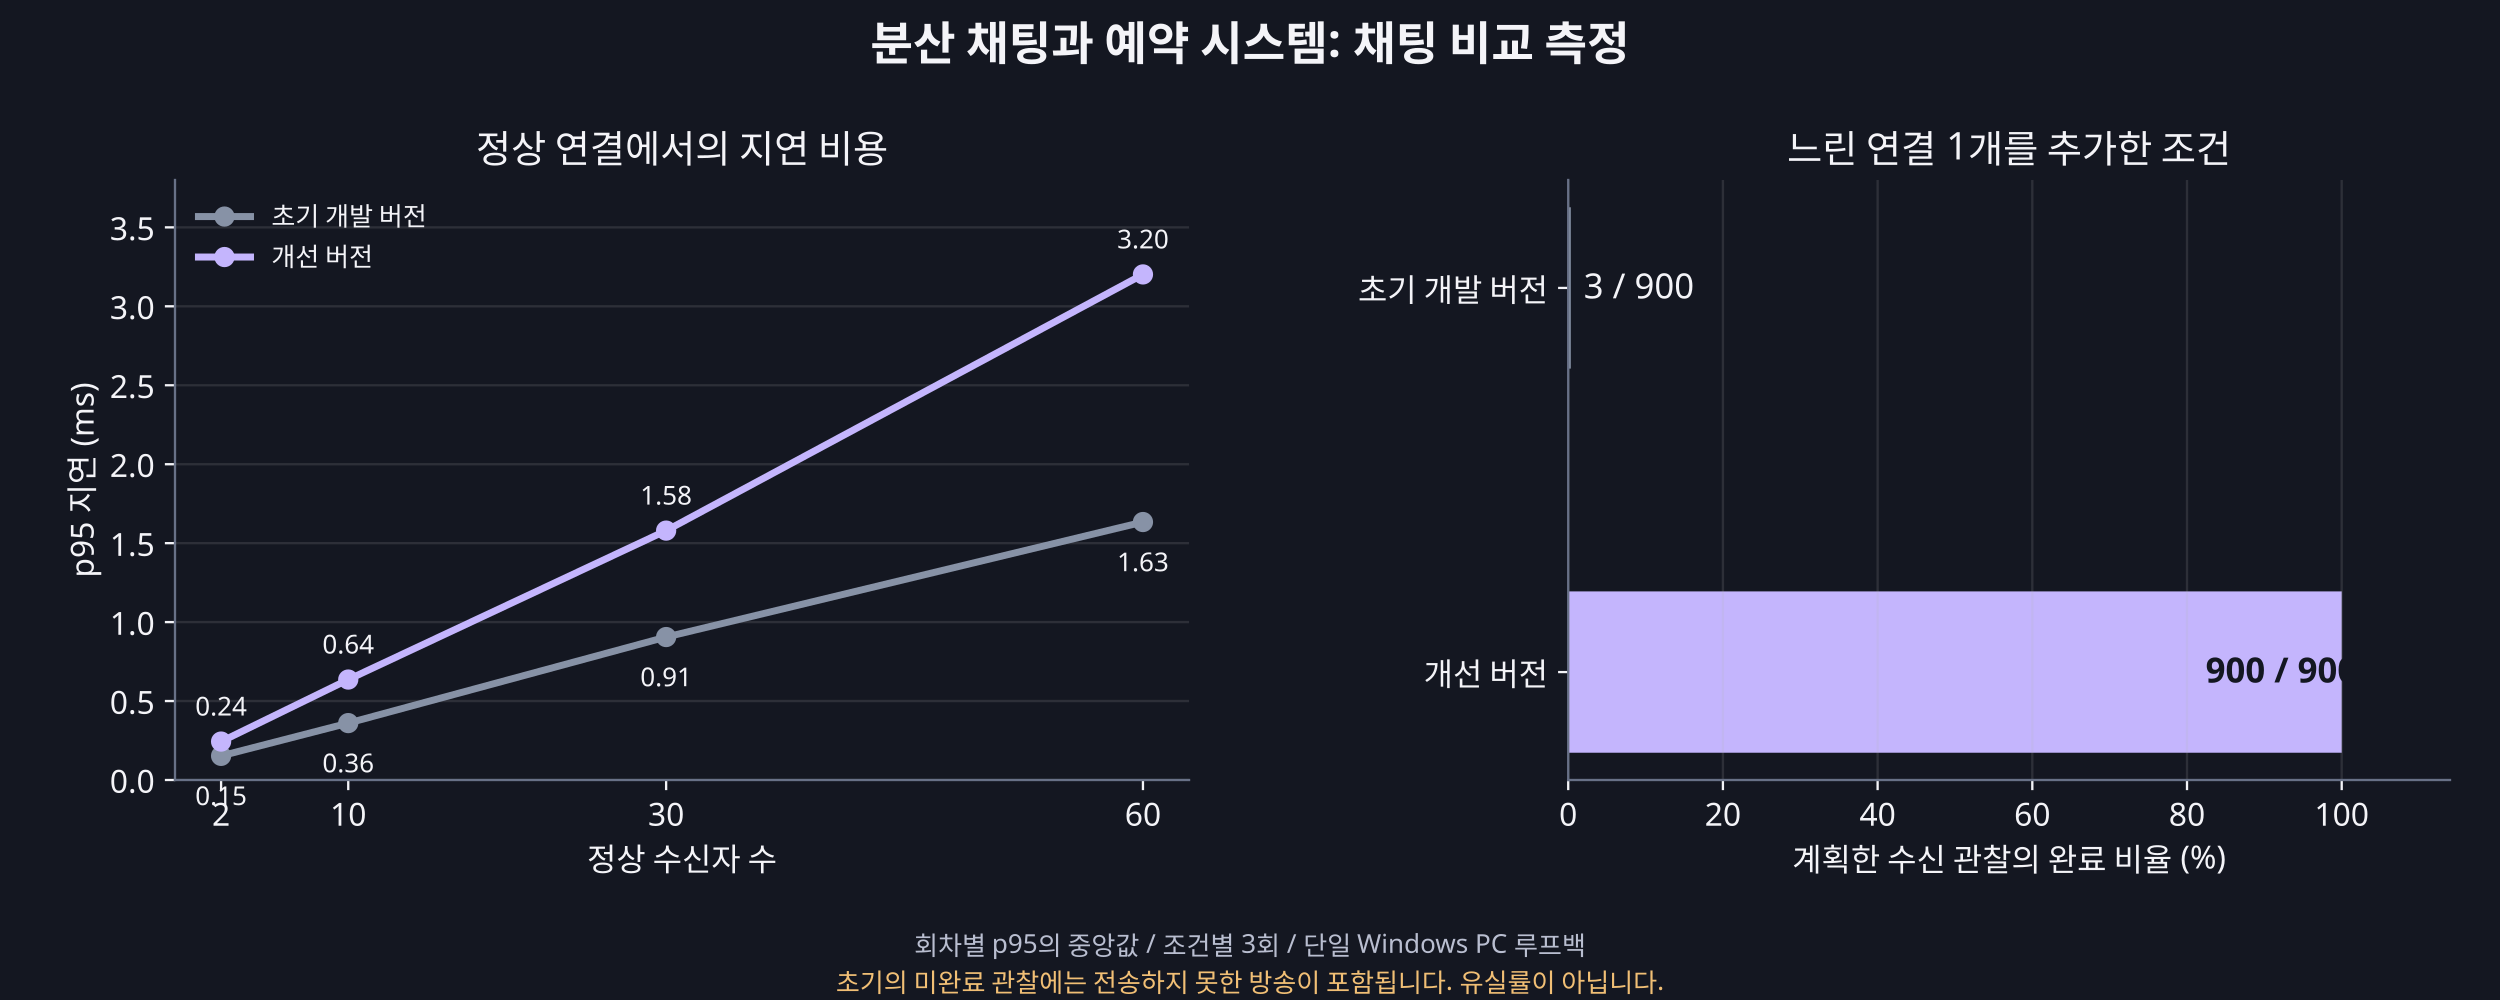
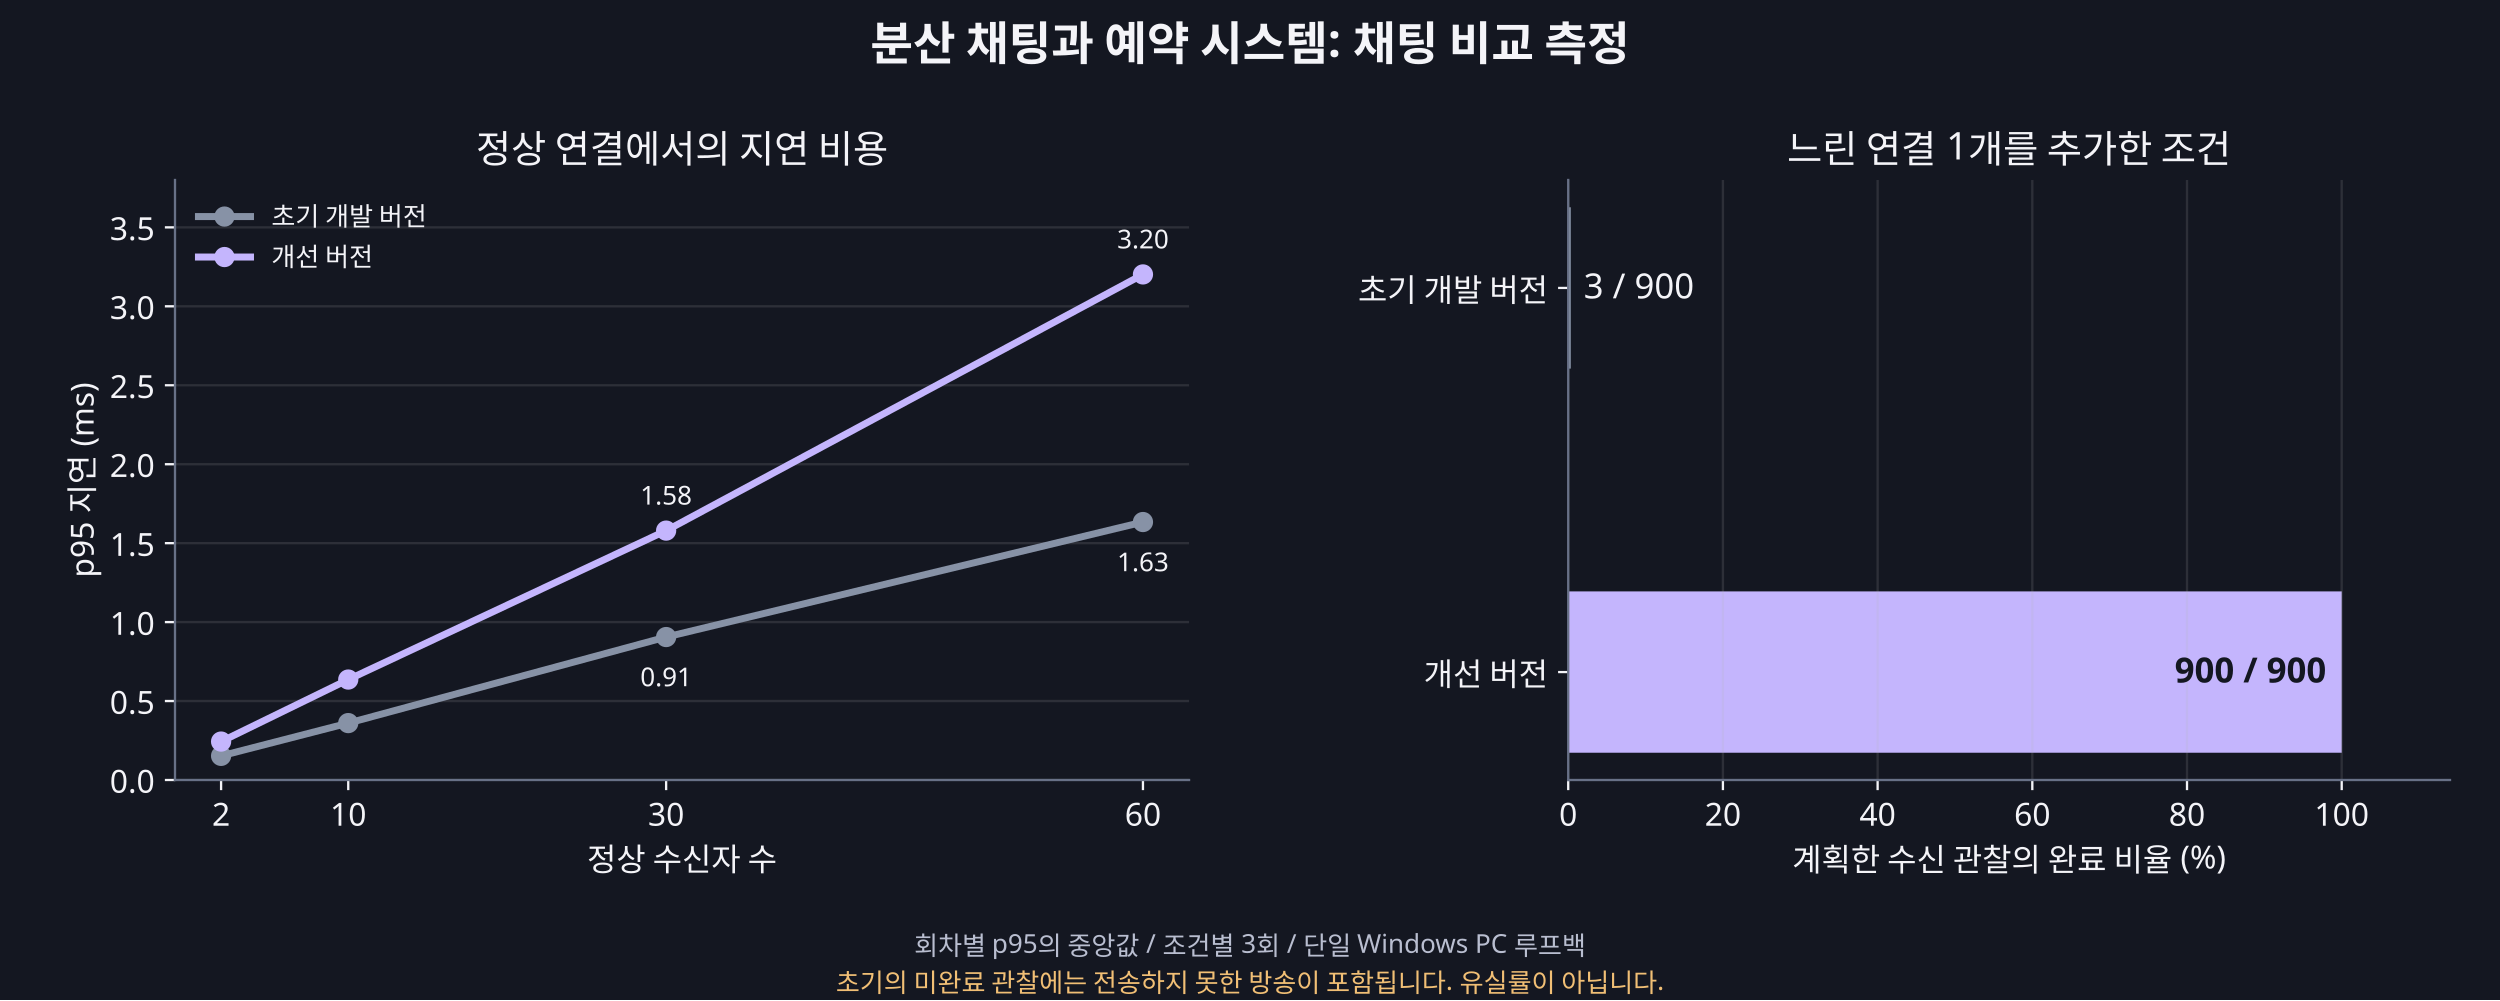
<svg xmlns="http://www.w3.org/2000/svg" xmlns:xlink="http://www.w3.org/1999/xlink" width="864pt" height="345.6pt" viewBox="0 0 864 345.6" version="1.1">
  <defs>
    <style type="text/css">*{stroke-linejoin: round; stroke-linecap: butt}</style>
  </defs>
  <g id="figure_1">
    <g id="patch_1">
-       <path d="M 0 345.6  L 864 345.6  L 864 0  L 0 0  z " style="fill: #141721" />
+       <path d="M 0 345.6 L 864 345.6 L 864 0 L 0 0 z " style="fill: #141721" />
    </g>
    <g id="axes_1">
      <g id="patch_2">
-         <path d="M 60.48 269.568  L 410.936 269.568  L 410.936 62.208  L 60.48 62.208  z " style="fill: #141721" />
+         <path d="M 60.48 269.568 L 410.936 269.568 L 410.936 62.208 L 60.48 62.208 z " style="fill: #141721" />
      </g>
      <g id="matplotlib.axis_1">
        <g id="xtick_1">
          <g id="line2d_1">
            <defs>
-               <path id="m0f8683a792" d="M 0 0  L 0 3.5  " style="stroke: #f4f4f8; stroke-width: 0.8" />
+               <path id="m3670e79a80" d="M 0 0 L 0 3.5 " style="stroke: #f4f4f8; stroke-width: 0.8" />
            </defs>
            <g>
-               <use xlink:href="#m0f8683a792" x="76.41" y="269.568" style="fill: #f4f4f8; stroke: #f4f4f8; stroke-width: 0.8" />
+               <use xlink:href="#m3670e79a80" x="76.41" y="269.568" style="fill: #f4f4f8; stroke: #f4f4f8; stroke-width: 0.8" />
            </g>
          </g>
          <g id="text_1">
            <text style="font-size: 11px; font-family: 'Malgun Gothic'; text-anchor: middle; fill: #f4f4f8" x="76.41" y="285.366" transform="rotate(-0 76.40981 285.3659)">2</text>
          </g>
        </g>
        <g id="xtick_2">
          <g id="line2d_2">
            <g>
-               <use xlink:href="#m0f8683a792" x="120.354" y="269.568" style="fill: #f4f4f8; stroke: #f4f4f8; stroke-width: 0.8" />
+               <use xlink:href="#m3670e79a80" x="120.354" y="269.568" style="fill: #f4f4f8; stroke: #f4f4f8; stroke-width: 0.8" />
            </g>
          </g>
          <g id="text_2">
            <text style="font-size: 11px; font-family: 'Malgun Gothic'; text-anchor: middle; fill: #f4f4f8" x="120.354" y="285.366" transform="rotate(-0 120.3541 285.3659)">10</text>
          </g>
        </g>
        <g id="xtick_3">
          <g id="line2d_3">
            <g>
-               <use xlink:href="#m0f8683a792" x="230.215" y="269.568" style="fill: #f4f4f8; stroke: #f4f4f8; stroke-width: 0.8" />
+               <use xlink:href="#m3670e79a80" x="230.215" y="269.568" style="fill: #f4f4f8; stroke: #f4f4f8; stroke-width: 0.8" />
            </g>
          </g>
          <g id="text_3">
            <text style="font-size: 11px; font-family: 'Malgun Gothic'; text-anchor: middle; fill: #f4f4f8" x="230.215" y="285.366" transform="rotate(-0 230.2149 285.3659)">30</text>
          </g>
        </g>
        <g id="xtick_4">
          <g id="line2d_4">
            <g>
-               <use xlink:href="#m0f8683a792" x="395.006" y="269.568" style="fill: #f4f4f8; stroke: #f4f4f8; stroke-width: 0.8" />
+               <use xlink:href="#m3670e79a80" x="395.006" y="269.568" style="fill: #f4f4f8; stroke: #f4f4f8; stroke-width: 0.8" />
            </g>
          </g>
          <g id="text_4">
            <text style="font-size: 11px; font-family: 'Malgun Gothic'; text-anchor: middle; fill: #f4f4f8" x="395.006" y="285.366" transform="rotate(-0 395.006 285.3659)">60</text>
          </g>
        </g>
        <g id="text_5">
          <text style="font-size: 11px; font-family: 'Malgun Gothic'; text-anchor: middle; fill: #f4f4f8" x="235.708" y="300.963" transform="rotate(-0 235.7079 300.9627)">정상 수신자 수</text>
        </g>
      </g>
      <g id="matplotlib.axis_2">
        <g id="ytick_1">
          <g id="line2d_5">
-             <path d="M 60.48 269.568  L 410.936 269.568  " clip-path="url(#p7f5f29b8ae)" style="fill: none; stroke: #b0b0b0; stroke-opacity: 0.16; stroke-width: 0.8; stroke-linecap: square" />
+             <path d="M 60.48 269.568 L 410.936 269.568 " clip-path="url(#pa902a659a0)" style="fill: none; stroke: #b0b0b0; stroke-opacity: 0.16; stroke-width: 0.8; stroke-linecap: square" />
          </g>
          <g id="line2d_6">
            <defs>
-               <path id="m328d752e7a" d="M 0 0  L -3.5 0  " style="stroke: #f4f4f8; stroke-width: 0.8" />
+               <path id="m6856d1d165" d="M 0 0 L -3.5 0 " style="stroke: #f4f4f8; stroke-width: 0.8" />
            </defs>
            <g>
-               <use xlink:href="#m328d752e7a" x="60.48" y="269.568" style="fill: #f4f4f8; stroke: #f4f4f8; stroke-width: 0.8" />
+               <use xlink:href="#m6856d1d165" x="60.48" y="269.568" style="fill: #f4f4f8; stroke: #f4f4f8; stroke-width: 0.8" />
            </g>
          </g>
          <g id="text_6">
            <text style="font-size: 11px; font-family: 'Malgun Gothic'; text-anchor: end; fill: #f4f4f8" x="53.48" y="273.967" transform="rotate(-0 53.48 273.9669)">0.0</text>
          </g>
        </g>
        <g id="ytick_2">
          <g id="line2d_7">
-             <path d="M 60.48 242.284  L 410.936 242.284  " clip-path="url(#p7f5f29b8ae)" style="fill: none; stroke: #b0b0b0; stroke-opacity: 0.16; stroke-width: 0.8; stroke-linecap: square" />
+             <path d="M 60.48 242.284 L 410.936 242.284 " clip-path="url(#pa902a659a0)" style="fill: none; stroke: #b0b0b0; stroke-opacity: 0.16; stroke-width: 0.8; stroke-linecap: square" />
          </g>
          <g id="line2d_8">
            <g>
-               <use xlink:href="#m328d752e7a" x="60.48" y="242.284" style="fill: #f4f4f8; stroke: #f4f4f8; stroke-width: 0.8" />
+               <use xlink:href="#m6856d1d165" x="60.48" y="242.284" style="fill: #f4f4f8; stroke: #f4f4f8; stroke-width: 0.8" />
            </g>
          </g>
          <g id="text_7">
            <text style="font-size: 11px; font-family: 'Malgun Gothic'; text-anchor: end; fill: #f4f4f8" x="53.48" y="246.683" transform="rotate(-0 53.48 246.6827)">0.5</text>
          </g>
        </g>
        <g id="ytick_3">
          <g id="line2d_9">
-             <path d="M 60.48 215  L 410.936 215  " clip-path="url(#p7f5f29b8ae)" style="fill: none; stroke: #b0b0b0; stroke-opacity: 0.16; stroke-width: 0.8; stroke-linecap: square" />
+             <path d="M 60.48 215 L 410.936 215 " clip-path="url(#pa902a659a0)" style="fill: none; stroke: #b0b0b0; stroke-opacity: 0.16; stroke-width: 0.8; stroke-linecap: square" />
          </g>
          <g id="line2d_10">
            <g>
-               <use xlink:href="#m328d752e7a" x="60.48" y="215" style="fill: #f4f4f8; stroke: #f4f4f8; stroke-width: 0.8" />
+               <use xlink:href="#m6856d1d165" x="60.48" y="215" style="fill: #f4f4f8; stroke: #f4f4f8; stroke-width: 0.8" />
            </g>
          </g>
          <g id="text_8">
            <text style="font-size: 11px; font-family: 'Malgun Gothic'; text-anchor: end; fill: #f4f4f8" x="53.48" y="219.399" transform="rotate(-0 53.48 219.3985)">1.0</text>
          </g>
        </g>
        <g id="ytick_4">
          <g id="line2d_11">
-             <path d="M 60.48 187.715  L 410.936 187.715  " clip-path="url(#p7f5f29b8ae)" style="fill: none; stroke: #b0b0b0; stroke-opacity: 0.16; stroke-width: 0.8; stroke-linecap: square" />
+             <path d="M 60.48 187.715 L 410.936 187.715 " clip-path="url(#pa902a659a0)" style="fill: none; stroke: #b0b0b0; stroke-opacity: 0.16; stroke-width: 0.8; stroke-linecap: square" />
          </g>
          <g id="line2d_12">
            <g>
-               <use xlink:href="#m328d752e7a" x="60.48" y="187.715" style="fill: #f4f4f8; stroke: #f4f4f8; stroke-width: 0.8" />
+               <use xlink:href="#m6856d1d165" x="60.48" y="187.715" style="fill: #f4f4f8; stroke: #f4f4f8; stroke-width: 0.8" />
            </g>
          </g>
          <g id="text_9">
            <text style="font-size: 11px; font-family: 'Malgun Gothic'; text-anchor: end; fill: #f4f4f8" x="53.48" y="192.114" transform="rotate(-0 53.48 192.1143)">1.5</text>
          </g>
        </g>
        <g id="ytick_5">
          <g id="line2d_13">
-             <path d="M 60.48 160.431  L 410.936 160.431  " clip-path="url(#p7f5f29b8ae)" style="fill: none; stroke: #b0b0b0; stroke-opacity: 0.16; stroke-width: 0.8; stroke-linecap: square" />
+             <path d="M 60.48 160.431 L 410.936 160.431 " clip-path="url(#pa902a659a0)" style="fill: none; stroke: #b0b0b0; stroke-opacity: 0.16; stroke-width: 0.8; stroke-linecap: square" />
          </g>
          <g id="line2d_14">
            <g>
-               <use xlink:href="#m328d752e7a" x="60.48" y="160.431" style="fill: #f4f4f8; stroke: #f4f4f8; stroke-width: 0.8" />
+               <use xlink:href="#m6856d1d165" x="60.48" y="160.431" style="fill: #f4f4f8; stroke: #f4f4f8; stroke-width: 0.8" />
            </g>
          </g>
          <g id="text_10">
            <text style="font-size: 11px; font-family: 'Malgun Gothic'; text-anchor: end; fill: #f4f4f8" x="53.48" y="164.83" transform="rotate(-0 53.48 164.8301)">2.0</text>
          </g>
        </g>
        <g id="ytick_6">
          <g id="line2d_15">
-             <path d="M 60.48 133.147  L 410.936 133.147  " clip-path="url(#p7f5f29b8ae)" style="fill: none; stroke: #b0b0b0; stroke-opacity: 0.16; stroke-width: 0.8; stroke-linecap: square" />
+             <path d="M 60.48 133.147 L 410.936 133.147 " clip-path="url(#pa902a659a0)" style="fill: none; stroke: #b0b0b0; stroke-opacity: 0.16; stroke-width: 0.8; stroke-linecap: square" />
          </g>
          <g id="line2d_16">
            <g>
-               <use xlink:href="#m328d752e7a" x="60.48" y="133.147" style="fill: #f4f4f8; stroke: #f4f4f8; stroke-width: 0.8" />
+               <use xlink:href="#m6856d1d165" x="60.48" y="133.147" style="fill: #f4f4f8; stroke: #f4f4f8; stroke-width: 0.8" />
            </g>
          </g>
          <g id="text_11">
            <text style="font-size: 11px; font-family: 'Malgun Gothic'; text-anchor: end; fill: #f4f4f8" x="53.48" y="137.546" transform="rotate(-0 53.48 137.5459)">2.5</text>
          </g>
        </g>
        <g id="ytick_7">
          <g id="line2d_17">
-             <path d="M 60.48 105.863  L 410.936 105.863  " clip-path="url(#p7f5f29b8ae)" style="fill: none; stroke: #b0b0b0; stroke-opacity: 0.16; stroke-width: 0.8; stroke-linecap: square" />
+             <path d="M 60.48 105.863 L 410.936 105.863 " clip-path="url(#pa902a659a0)" style="fill: none; stroke: #b0b0b0; stroke-opacity: 0.16; stroke-width: 0.8; stroke-linecap: square" />
          </g>
          <g id="line2d_18">
            <g>
-               <use xlink:href="#m328d752e7a" x="60.48" y="105.863" style="fill: #f4f4f8; stroke: #f4f4f8; stroke-width: 0.8" />
+               <use xlink:href="#m6856d1d165" x="60.48" y="105.863" style="fill: #f4f4f8; stroke: #f4f4f8; stroke-width: 0.8" />
            </g>
          </g>
          <g id="text_12">
            <text style="font-size: 11px; font-family: 'Malgun Gothic'; text-anchor: end; fill: #f4f4f8" x="53.48" y="110.262" transform="rotate(-0 53.48 110.2617)">3.0</text>
          </g>
        </g>
        <g id="ytick_8">
          <g id="line2d_19">
-             <path d="M 60.48 78.579  L 410.936 78.579  " clip-path="url(#p7f5f29b8ae)" style="fill: none; stroke: #b0b0b0; stroke-opacity: 0.16; stroke-width: 0.8; stroke-linecap: square" />
+             <path d="M 60.48 78.579 L 410.936 78.579 " clip-path="url(#pa902a659a0)" style="fill: none; stroke: #b0b0b0; stroke-opacity: 0.16; stroke-width: 0.8; stroke-linecap: square" />
          </g>
          <g id="line2d_20">
            <g>
-               <use xlink:href="#m328d752e7a" x="60.48" y="78.579" style="fill: #f4f4f8; stroke: #f4f4f8; stroke-width: 0.8" />
+               <use xlink:href="#m6856d1d165" x="60.48" y="78.579" style="fill: #f4f4f8; stroke: #f4f4f8; stroke-width: 0.8" />
            </g>
          </g>
          <g id="text_13">
            <text style="font-size: 11px; font-family: 'Malgun Gothic'; text-anchor: end; fill: #f4f4f8" x="53.48" y="82.977" transform="rotate(-0 53.48 82.97745)">3.5</text>
          </g>
        </g>
        <g id="text_14">
          <text style="font-size: 11px; font-family: 'Malgun Gothic'; text-anchor: middle; fill: #f4f4f8" x="32.356" y="165.888" transform="rotate(-90 32.35609 165.888)">p95 지연 (ms)</text>
        </g>
      </g>
      <g id="line2d_21">
-         <path d="M 76.41 261.23  L 120.354 249.902  L 230.215 220.162  L 395.006 180.414  " clip-path="url(#p7f5f29b8ae)" style="fill: none; stroke: #8792a6; stroke-width: 2.4; stroke-linecap: square" />
+         <path d="M 76.41 261.23 L 120.354 249.902 L 230.215 220.162 L 395.006 180.414 " clip-path="url(#pa902a659a0)" style="fill: none; stroke: #8792a6; stroke-width: 2.4; stroke-linecap: square" />
        <defs>
-           <path id="m8c7a3e02aa" d="M 0 3  C 0.796 3 1.559 2.684 2.121 2.121  C 2.684 1.559 3 0.796 3 0  C 3 -0.796 2.684 -1.559 2.121 -2.121  C 1.559 -2.684 0.796 -3 0 -3  C -0.796 -3 -1.559 -2.684 -2.121 -2.121  C -2.684 -1.559 -3 -0.796 -3 0  C -3 0.796 -2.684 1.559 -2.121 2.121  C -1.559 2.684 -0.796 3 0 3  z " style="stroke: #8792a6" />
+           <path id="m286b43cd0b" d="M 0 3 C 0.796 3 1.559 2.684 2.121 2.121 C 2.684 1.559 3 0.796 3 0 C 3 -0.796 2.684 -1.559 2.121 -2.121 C 1.559 -2.684 0.796 -3 0 -3 C -0.796 -3 -1.559 -2.684 -2.121 -2.121 C -2.684 -1.559 -3 -0.796 -3 0 C -3 0.796 -2.684 1.559 -2.121 2.121 C -1.559 2.684 -0.796 3 0 3 z " style="stroke: #8792a6" />
        </defs>
-         <g clip-path="url(#p7f5f29b8ae)">
-           <use xlink:href="#m8c7a3e02aa" x="76.41" y="261.23" style="fill: #8792a6; stroke: #8792a6" />
-           <use xlink:href="#m8c7a3e02aa" x="120.354" y="249.902" style="fill: #8792a6; stroke: #8792a6" />
-           <use xlink:href="#m8c7a3e02aa" x="230.215" y="220.162" style="fill: #8792a6; stroke: #8792a6" />
-           <use xlink:href="#m8c7a3e02aa" x="395.006" y="180.414" style="fill: #8792a6; stroke: #8792a6" />
+         <g clip-path="url(#pa902a659a0)">
+           <use xlink:href="#m286b43cd0b" x="76.41" y="261.23" style="fill: #8792a6; stroke: #8792a6" />
+           <use xlink:href="#m286b43cd0b" x="120.354" y="249.902" style="fill: #8792a6; stroke: #8792a6" />
+           <use xlink:href="#m286b43cd0b" x="230.215" y="220.162" style="fill: #8792a6; stroke: #8792a6" />
+           <use xlink:href="#m286b43cd0b" x="395.006" y="180.414" style="fill: #8792a6; stroke: #8792a6" />
        </g>
      </g>
      <g id="line2d_22">
-         <path d="M 76.41 256.286  L 120.354 234.852  L 230.215 183.377  L 395.006 94.84  " clip-path="url(#p7f5f29b8ae)" style="fill: none; stroke: #c4b5fd; stroke-width: 2.4; stroke-linecap: square" />
+         <path d="M 76.41 256.286 L 120.354 234.852 L 230.215 183.377 L 395.006 94.84 " clip-path="url(#pa902a659a0)" style="fill: none; stroke: #c4b5fd; stroke-width: 2.4; stroke-linecap: square" />
        <defs>
-           <path id="m505ea832b7" d="M 0 3  C 0.796 3 1.559 2.684 2.121 2.121  C 2.684 1.559 3 0.796 3 0  C 3 -0.796 2.684 -1.559 2.121 -2.121  C 1.559 -2.684 0.796 -3 0 -3  C -0.796 -3 -1.559 -2.684 -2.121 -2.121  C -2.684 -1.559 -3 -0.796 -3 0  C -3 0.796 -2.684 1.559 -2.121 2.121  C -1.559 2.684 -0.796 3 0 3  z " style="stroke: #c4b5fd" />
+           <path id="m0d94afc740" d="M 0 3 C 0.796 3 1.559 2.684 2.121 2.121 C 2.684 1.559 3 0.796 3 0 C 3 -0.796 2.684 -1.559 2.121 -2.121 C 1.559 -2.684 0.796 -3 0 -3 C -0.796 -3 -1.559 -2.684 -2.121 -2.121 C -2.684 -1.559 -3 -0.796 -3 0 C -3 0.796 -2.684 1.559 -2.121 2.121 C -1.559 2.684 -0.796 3 0 3 z " style="stroke: #c4b5fd" />
        </defs>
-         <g clip-path="url(#p7f5f29b8ae)">
-           <use xlink:href="#m505ea832b7" x="76.41" y="256.286" style="fill: #c4b5fd; stroke: #c4b5fd" />
-           <use xlink:href="#m505ea832b7" x="120.354" y="234.852" style="fill: #c4b5fd; stroke: #c4b5fd" />
-           <use xlink:href="#m505ea832b7" x="230.215" y="183.377" style="fill: #c4b5fd; stroke: #c4b5fd" />
-           <use xlink:href="#m505ea832b7" x="395.006" y="94.84" style="fill: #c4b5fd; stroke: #c4b5fd" />
+         <g clip-path="url(#pa902a659a0)">
+           <use xlink:href="#m0d94afc740" x="76.41" y="256.286" style="fill: #c4b5fd; stroke: #c4b5fd" />
+           <use xlink:href="#m0d94afc740" x="120.354" y="234.852" style="fill: #c4b5fd; stroke: #c4b5fd" />
+           <use xlink:href="#m0d94afc740" x="230.215" y="183.377" style="fill: #c4b5fd; stroke: #c4b5fd" />
+           <use xlink:href="#m0d94afc740" x="395.006" y="94.84" style="fill: #c4b5fd; stroke: #c4b5fd" />
        </g>
      </g>
      <g id="patch_3">
-         <path d="M 60.48 269.568  L 60.48 62.208  " style="fill: none; stroke: #687187; stroke-width: 0.8; stroke-linejoin: miter; stroke-linecap: square" />
+         <path d="M 60.48 269.568 L 60.48 62.208 " style="fill: none; stroke: #687187; stroke-width: 0.8; stroke-linejoin: miter; stroke-linecap: square" />
      </g>
      <g id="patch_4">
-         <path d="M 60.48 269.568  L 410.936 269.568  " style="fill: none; stroke: #687187; stroke-width: 0.8; stroke-linejoin: miter; stroke-linecap: square" />
+         <path d="M 60.48 269.568 L 410.936 269.568 " style="fill: none; stroke: #687187; stroke-width: 0.8; stroke-linejoin: miter; stroke-linecap: square" />
      </g>
      <g id="text_15">
-         <text style="font-size: 9px; font-family: 'Malgun Gothic'; text-anchor: middle; fill: #f4f4f8" x="76.41" y="278.23" transform="rotate(-0 76.40981 278.2299)">0.15</text>
+         <text style="font-size: 9px; font-family: 'Malgun Gothic'; text-anchor: middle; fill: #f4f4f8" x="230.215" y="237.162" transform="rotate(-0 230.2149 237.1618)">0.91</text>
      </g>
      <g id="text_16">
-         <text style="font-size: 9px; font-family: 'Malgun Gothic'; text-anchor: middle; fill: #f4f4f8" x="120.354" y="266.902" transform="rotate(-0 120.3541 266.9015)">0.36</text>
+         <text style="font-size: 9px; font-family: 'Malgun Gothic'; text-anchor: middle; fill: #f4f4f8" x="395.006" y="197.414" transform="rotate(-0 395.006 197.4141)">1.63</text>
      </g>
      <g id="text_17">
-         <text style="font-size: 9px; font-family: 'Malgun Gothic'; text-anchor: middle; fill: #f4f4f8" x="230.215" y="237.162" transform="rotate(-0 230.2149 237.1618)">0.91</text>
+         <text style="font-size: 9px; font-family: 'Malgun Gothic'; text-anchor: middle; fill: #f4f4f8" x="230.215" y="174.377" transform="rotate(-0 230.2149 174.3772)">1.58</text>
      </g>
      <g id="text_18">
-         <text style="font-size: 9px; font-family: 'Malgun Gothic'; text-anchor: middle; fill: #f4f4f8" x="395.006" y="197.414" transform="rotate(-0 395.006 197.4141)">1.63</text>
+         <text style="font-size: 9px; font-family: 'Malgun Gothic'; text-anchor: middle; fill: #f4f4f8" x="395.006" y="85.84" transform="rotate(-0 395.006 85.83992)">3.20</text>
      </g>
      <g id="text_19">
-         <text style="font-size: 9px; font-family: 'Malgun Gothic'; text-anchor: middle; fill: #f4f4f8" x="76.41" y="247.286" transform="rotate(-0 76.40981 247.286)">0.24</text>
-       </g>
-       <g id="text_20">
-         <text style="font-size: 9px; font-family: 'Malgun Gothic'; text-anchor: middle; fill: #f4f4f8" x="120.354" y="225.852" transform="rotate(-0 120.3541 225.8516)">0.64</text>
-       </g>
-       <g id="text_21">
-         <text style="font-size: 9px; font-family: 'Malgun Gothic'; text-anchor: middle; fill: #f4f4f8" x="230.215" y="174.377" transform="rotate(-0 230.2149 174.3772)">1.58</text>
-       </g>
-       <g id="text_22">
-         <text style="font-size: 9px; font-family: 'Malgun Gothic'; text-anchor: middle; fill: #f4f4f8" x="395.006" y="85.84" transform="rotate(-0 395.006 85.83992)">3.20</text>
-       </g>
-       <g id="text_23">
        <text style="font-size: 13.2px; font-family: 'Malgun Gothic'; text-anchor: middle; fill: #f4f4f8" x="235.708" y="56.208" transform="rotate(-0 235.7079 56.208)">정상 연결에서의 지연 비용</text>
      </g>
      <g id="legend_1">
        <g id="line2d_23">
-           <path d="M 68.58 74.845  L 77.58 74.845  L 86.58 74.845  " style="fill: none; stroke: #8792a6; stroke-width: 2.4; stroke-linecap: square" />
+           <path d="M 68.58 74.845 L 77.58 74.845 L 86.58 74.845 " style="fill: none; stroke: #8792a6; stroke-width: 2.4; stroke-linecap: square" />
          <g>
-             <use xlink:href="#m8c7a3e02aa" x="77.58" y="74.845" style="fill: #8792a6; stroke: #8792a6" />
-           </g>
-         </g>
-         <g id="text_24">
+             <use xlink:href="#m286b43cd0b" x="77.58" y="74.845" style="fill: #8792a6; stroke: #8792a6" />
+           </g>
+         </g>
+         <g id="text_20">
          <text style="font-size: 9px; font-family: 'Malgun Gothic'; text-anchor: start; fill: #f4f4f8" x="93.78" y="77.995" transform="rotate(-0 93.78 77.99456)">초기 개발 버전</text>
        </g>
        <g id="line2d_24">
-           <path d="M 68.58 88.833  L 77.58 88.833  L 86.58 88.833  " style="fill: none; stroke: #c4b5fd; stroke-width: 2.4; stroke-linecap: square" />
+           <path d="M 68.58 88.833 L 77.58 88.833 L 86.58 88.833 " style="fill: none; stroke: #c4b5fd; stroke-width: 2.4; stroke-linecap: square" />
          <g>
-             <use xlink:href="#m505ea832b7" x="77.58" y="88.833" style="fill: #c4b5fd; stroke: #c4b5fd" />
-           </g>
-         </g>
-         <g id="text_25">
+             <use xlink:href="#m0d94afc740" x="77.58" y="88.833" style="fill: #c4b5fd; stroke: #c4b5fd" />
+           </g>
+         </g>
+         <g id="text_21">
          <text style="font-size: 9px; font-family: 'Malgun Gothic'; text-anchor: start; fill: #f4f4f8" x="93.78" y="91.983" transform="rotate(-0 93.78 91.98288)">개선 버전</text>
        </g>
      </g>
    </g>
    <g id="axes_2">
      <g id="patch_5">
-         <path d="M 541.976 269.568  L 846.72 269.568  L 846.72 62.208  L 541.976 62.208  z " style="fill: #141721" />
+         <path d="M 541.976 269.568 L 846.72 269.568 L 846.72 62.208 L 541.976 62.208 z " style="fill: #141721" />
      </g>
      <g id="patch_6">
-         <path d="M 541.976 127.39  L 542.867 127.39  L 542.867 71.633  L 541.976 71.633  z " clip-path="url(#p469141f9e6)" style="fill: #8792a6" />
+         <path d="M 541.976 127.39 L 542.867 127.39 L 542.867 71.633 L 541.976 71.633 z " clip-path="url(#pa17c26a501)" style="fill: #8792a6" />
      </g>
      <g id="patch_7">
-         <path d="M 541.976 260.143  L 809.295 260.143  L 809.295 204.386  L 541.976 204.386  z " clip-path="url(#p469141f9e6)" style="fill: #c4b5fd" />
+         <path d="M 541.976 260.143 L 809.295 260.143 L 809.295 204.386 L 541.976 204.386 z " clip-path="url(#pa17c26a501)" style="fill: #c4b5fd" />
      </g>
      <g id="matplotlib.axis_3">
        <g id="xtick_5">
          <g id="line2d_25">
-             <path d="M 541.976 269.568  L 541.976 62.208  " clip-path="url(#p469141f9e6)" style="fill: none; stroke: #b0b0b0; stroke-opacity: 0.16; stroke-width: 0.8; stroke-linecap: square" />
+             <path d="M 541.976 269.568 L 541.976 62.208 " clip-path="url(#pa17c26a501)" style="fill: none; stroke: #b0b0b0; stroke-opacity: 0.16; stroke-width: 0.8; stroke-linecap: square" />
          </g>
          <g id="line2d_26">
            <g>
-               <use xlink:href="#m0f8683a792" x="541.976" y="269.568" style="fill: #f4f4f8; stroke: #f4f4f8; stroke-width: 0.8" />
-             </g>
-           </g>
-           <g id="text_26">
+               <use xlink:href="#m3670e79a80" x="541.976" y="269.568" style="fill: #f4f4f8; stroke: #f4f4f8; stroke-width: 0.8" />
+             </g>
+           </g>
+           <g id="text_22">
            <text style="font-size: 11px; font-family: 'Malgun Gothic'; text-anchor: middle; fill: #f4f4f8" x="541.976" y="285.366" transform="rotate(-0 541.9758 285.3659)">0</text>
          </g>
        </g>
        <g id="xtick_6">
          <g id="line2d_27">
-             <path d="M 595.44 269.568  L 595.44 62.208  " clip-path="url(#p469141f9e6)" style="fill: none; stroke: #b0b0b0; stroke-opacity: 0.16; stroke-width: 0.8; stroke-linecap: square" />
+             <path d="M 595.44 269.568 L 595.44 62.208 " clip-path="url(#pa17c26a501)" style="fill: none; stroke: #b0b0b0; stroke-opacity: 0.16; stroke-width: 0.8; stroke-linecap: square" />
          </g>
          <g id="line2d_28">
            <g>
-               <use xlink:href="#m0f8683a792" x="595.44" y="269.568" style="fill: #f4f4f8; stroke: #f4f4f8; stroke-width: 0.8" />
-             </g>
-           </g>
-           <g id="text_27">
+               <use xlink:href="#m3670e79a80" x="595.44" y="269.568" style="fill: #f4f4f8; stroke: #f4f4f8; stroke-width: 0.8" />
+             </g>
+           </g>
+           <g id="text_23">
            <text style="font-size: 11px; font-family: 'Malgun Gothic'; text-anchor: middle; fill: #f4f4f8" x="595.44" y="285.366" transform="rotate(-0 595.4397 285.3659)">20</text>
          </g>
        </g>
        <g id="xtick_7">
          <g id="line2d_29">
-             <path d="M 648.904 269.568  L 648.904 62.208  " clip-path="url(#p469141f9e6)" style="fill: none; stroke: #b0b0b0; stroke-opacity: 0.16; stroke-width: 0.8; stroke-linecap: square" />
+             <path d="M 648.904 269.568 L 648.904 62.208 " clip-path="url(#pa17c26a501)" style="fill: none; stroke: #b0b0b0; stroke-opacity: 0.16; stroke-width: 0.8; stroke-linecap: square" />
          </g>
          <g id="line2d_30">
            <g>
-               <use xlink:href="#m0f8683a792" x="648.904" y="269.568" style="fill: #f4f4f8; stroke: #f4f4f8; stroke-width: 0.8" />
-             </g>
-           </g>
-           <g id="text_28">
+               <use xlink:href="#m3670e79a80" x="648.904" y="269.568" style="fill: #f4f4f8; stroke: #f4f4f8; stroke-width: 0.8" />
+             </g>
+           </g>
+           <g id="text_24">
            <text style="font-size: 11px; font-family: 'Malgun Gothic'; text-anchor: middle; fill: #f4f4f8" x="648.904" y="285.366" transform="rotate(-0 648.9036 285.3659)">40</text>
          </g>
        </g>
        <g id="xtick_8">
          <g id="line2d_31">
-             <path d="M 702.367 269.568  L 702.367 62.208  " clip-path="url(#p469141f9e6)" style="fill: none; stroke: #b0b0b0; stroke-opacity: 0.16; stroke-width: 0.8; stroke-linecap: square" />
+             <path d="M 702.367 269.568 L 702.367 62.208 " clip-path="url(#pa17c26a501)" style="fill: none; stroke: #b0b0b0; stroke-opacity: 0.16; stroke-width: 0.8; stroke-linecap: square" />
          </g>
          <g id="line2d_32">
            <g>
-               <use xlink:href="#m0f8683a792" x="702.367" y="269.568" style="fill: #f4f4f8; stroke: #f4f4f8; stroke-width: 0.8" />
-             </g>
-           </g>
-           <g id="text_29">
+               <use xlink:href="#m3670e79a80" x="702.367" y="269.568" style="fill: #f4f4f8; stroke: #f4f4f8; stroke-width: 0.8" />
+             </g>
+           </g>
+           <g id="text_25">
            <text style="font-size: 11px; font-family: 'Malgun Gothic'; text-anchor: middle; fill: #f4f4f8" x="702.367" y="285.366" transform="rotate(-0 702.3675 285.3659)">60</text>
          </g>
        </g>
        <g id="xtick_9">
          <g id="line2d_33">
-             <path d="M 755.831 269.568  L 755.831 62.208  " clip-path="url(#p469141f9e6)" style="fill: none; stroke: #b0b0b0; stroke-opacity: 0.16; stroke-width: 0.8; stroke-linecap: square" />
+             <path d="M 755.831 269.568 L 755.831 62.208 " clip-path="url(#pa17c26a501)" style="fill: none; stroke: #b0b0b0; stroke-opacity: 0.16; stroke-width: 0.8; stroke-linecap: square" />
          </g>
          <g id="line2d_34">
            <g>
-               <use xlink:href="#m0f8683a792" x="755.831" y="269.568" style="fill: #f4f4f8; stroke: #f4f4f8; stroke-width: 0.8" />
-             </g>
-           </g>
-           <g id="text_30">
+               <use xlink:href="#m3670e79a80" x="755.831" y="269.568" style="fill: #f4f4f8; stroke: #f4f4f8; stroke-width: 0.8" />
+             </g>
+           </g>
+           <g id="text_26">
            <text style="font-size: 11px; font-family: 'Malgun Gothic'; text-anchor: middle; fill: #f4f4f8" x="755.831" y="285.366" transform="rotate(-0 755.8314 285.3659)">80</text>
          </g>
        </g>
        <g id="xtick_10">
          <g id="line2d_35">
-             <path d="M 809.295 269.568  L 809.295 62.208  " clip-path="url(#p469141f9e6)" style="fill: none; stroke: #b0b0b0; stroke-opacity: 0.16; stroke-width: 0.8; stroke-linecap: square" />
+             <path d="M 809.295 269.568 L 809.295 62.208 " clip-path="url(#pa17c26a501)" style="fill: none; stroke: #b0b0b0; stroke-opacity: 0.16; stroke-width: 0.8; stroke-linecap: square" />
          </g>
          <g id="line2d_36">
            <g>
-               <use xlink:href="#m0f8683a792" x="809.295" y="269.568" style="fill: #f4f4f8; stroke: #f4f4f8; stroke-width: 0.8" />
-             </g>
-           </g>
-           <g id="text_31">
+               <use xlink:href="#m3670e79a80" x="809.295" y="269.568" style="fill: #f4f4f8; stroke: #f4f4f8; stroke-width: 0.8" />
+             </g>
+           </g>
+           <g id="text_27">
            <text style="font-size: 11px; font-family: 'Malgun Gothic'; text-anchor: middle; fill: #f4f4f8" x="809.295" y="285.366" transform="rotate(-0 809.2953 285.3659)">100</text>
          </g>
        </g>
-         <g id="text_32">
+         <g id="text_28">
          <text style="font-size: 11px; font-family: 'Malgun Gothic'; text-anchor: middle; fill: #f4f4f8" x="694.348" y="301.059" transform="rotate(-0 694.3479 301.0589)">계획한 수신 관찰의 완료 비율 (%)</text>
        </g>
      </g>
      <g id="matplotlib.axis_4">
        <g id="ytick_9">
          <g id="line2d_37">
            <g>
-               <use xlink:href="#m328d752e7a" x="541.976" y="99.512" style="fill: #f4f4f8; stroke: #f4f4f8; stroke-width: 0.8" />
-             </g>
-           </g>
-           <g id="text_33">
+               <use xlink:href="#m6856d1d165" x="541.976" y="99.512" style="fill: #f4f4f8; stroke: #f4f4f8; stroke-width: 0.8" />
+             </g>
+           </g>
+           <g id="text_29">
            <text style="font-size: 11px; font-family: 'Malgun Gothic'; text-anchor: end; fill: #f4f4f8" x="534.976" y="104.209" transform="rotate(-0 534.9758 104.2089)">초기 개발 버전</text>
          </g>
        </g>
        <g id="ytick_10">
          <g id="line2d_38">
            <g>
-               <use xlink:href="#m328d752e7a" x="541.976" y="232.264" style="fill: #f4f4f8; stroke: #f4f4f8; stroke-width: 0.8" />
-             </g>
-           </g>
-           <g id="text_34">
+               <use xlink:href="#m6856d1d165" x="541.976" y="232.264" style="fill: #f4f4f8; stroke: #f4f4f8; stroke-width: 0.8" />
+             </g>
+           </g>
+           <g id="text_30">
            <text style="font-size: 11px; font-family: 'Malgun Gothic'; text-anchor: end; fill: #f4f4f8" x="534.976" y="236.962" transform="rotate(-0 534.9758 236.9618)">개선 버전</text>
          </g>
        </g>
      </g>
      <g id="patch_8">
-         <path d="M 541.976 269.568  L 541.976 62.208  " style="fill: none; stroke: #687187; stroke-width: 0.8; stroke-linejoin: miter; stroke-linecap: square" />
+         <path d="M 541.976 269.568 L 541.976 62.208 " style="fill: none; stroke: #687187; stroke-width: 0.8; stroke-linejoin: miter; stroke-linecap: square" />
      </g>
      <g id="patch_9">
-         <path d="M 541.976 269.568  L 846.72 269.568  " style="fill: none; stroke: #687187; stroke-width: 0.8; stroke-linejoin: miter; stroke-linecap: square" />
-       </g>
-       <g id="text_35">
+         <path d="M 541.976 269.568 L 846.72 269.568 " style="fill: none; stroke: #687187; stroke-width: 0.8; stroke-linejoin: miter; stroke-linecap: square" />
+       </g>
+       <g id="text_31">
        <text style="font-size: 12px; font-family: 'Malgun Gothic'; text-anchor: start; fill: #f4f4f8" x="547.322" y="103.109" transform="rotate(-0 547.3222 103.1092)">3 / 900</text>
      </g>
-       <g id="text_36">
-         <text style="font-weight: 700; font-size: 12px; font-family: 'Malgun Gothic'; text-anchor: end; fill: #141721" x="814.642" y="235.862" transform="rotate(-0 814.6417 235.8621)">900 / 900</text>
-       </g>
-       <g id="text_37">
+       <g id="text_32">
+         <text style="font-weight: 700; font-size: 12px; font-family: 'Malgun Gothic'; text-anchor: end; fill: #141721" x="803.949" y="235.862" transform="rotate(-0 803.9489 235.8621)">900 / 900</text>
+       </g>
+       <g id="text_33">
        <text style="font-size: 13.2px; font-family: 'Malgun Gothic'; text-anchor: middle; fill: #f4f4f8" x="694.348" y="56.208" transform="rotate(-0 694.3479 56.208)">느린 연결 1개를 추가한 조건</text>
      </g>
    </g>
-     <g id="text_38">
+     <g id="text_34">
      <text style="font-weight: 700; font-size: 16px; font-family: 'Malgun Gothic'; text-anchor: middle; fill: #f4f4f8" x="432" y="20.757" transform="rotate(-0 432 20.757)">분산 채팅과 예약 시스템: 채팅 비교 측정</text>
    </g>
-     <g id="text_39">
+     <g id="text_35">
      <text style="font-size: 9px; font-family: 'Malgun Gothic'; text-anchor: middle; fill: #b9bed0" x="432" y="330.048" transform="rotate(-0 432 330.048)">회차별 p95의 중앙값 / 조건별 3회 / 단일 Windows PC 루프백</text>
    </g>
-     <g id="text_40">
+     <g id="text_36">
      <text style="font-size: 9px; font-family: 'Malgun Gothic'; text-anchor: middle; fill: #f1bf75" x="432" y="342.835" transform="rotate(-0 432 342.8352)">초기의 미완료 관찰에는 전송하지 못한 방송이 포함됩니다. 유실률이 아닙니다.</text>
    </g>
  </g>
  <defs>
-     <clipPath id="p7f5f29b8ae">
+     <clipPath id="pa902a659a0">
      <rect x="60.48" y="62.208" width="350.456" height="207.36" />
    </clipPath>
-     <clipPath id="p469141f9e6">
+     <clipPath id="pa17c26a501">
      <rect x="541.976" y="62.208" width="304.744" height="207.36" />
    </clipPath>
  </defs>
</svg>
